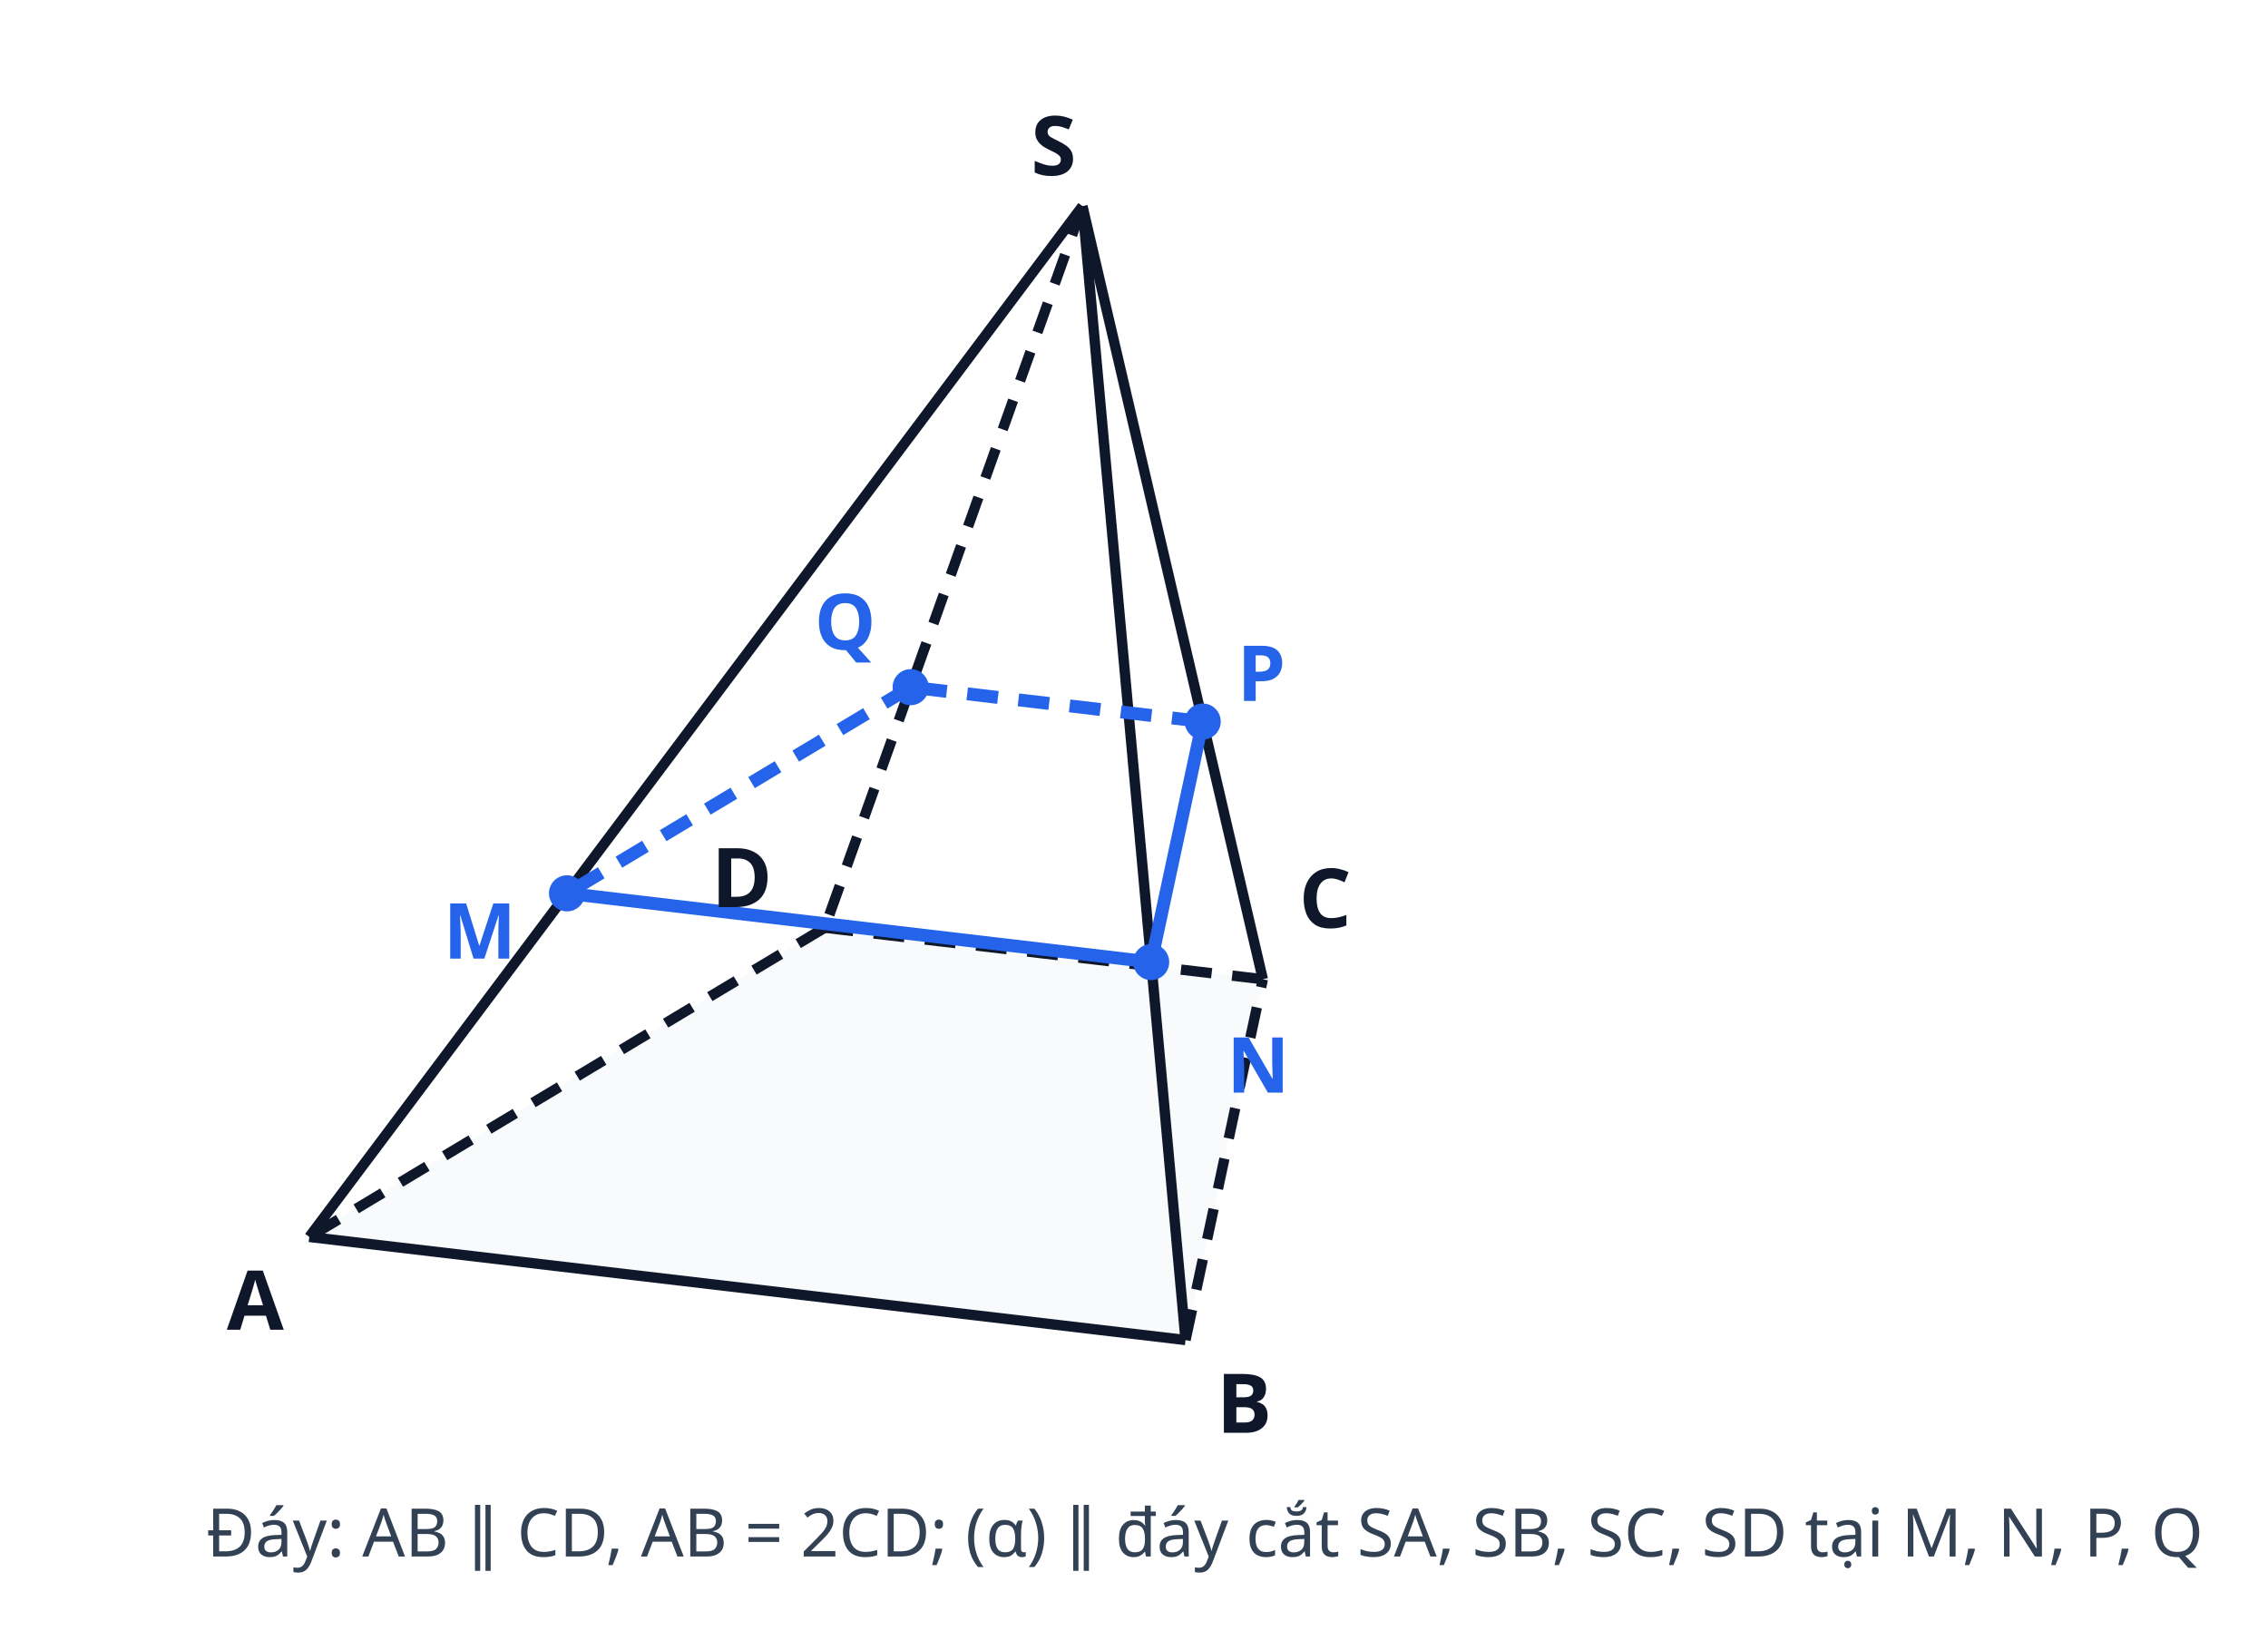
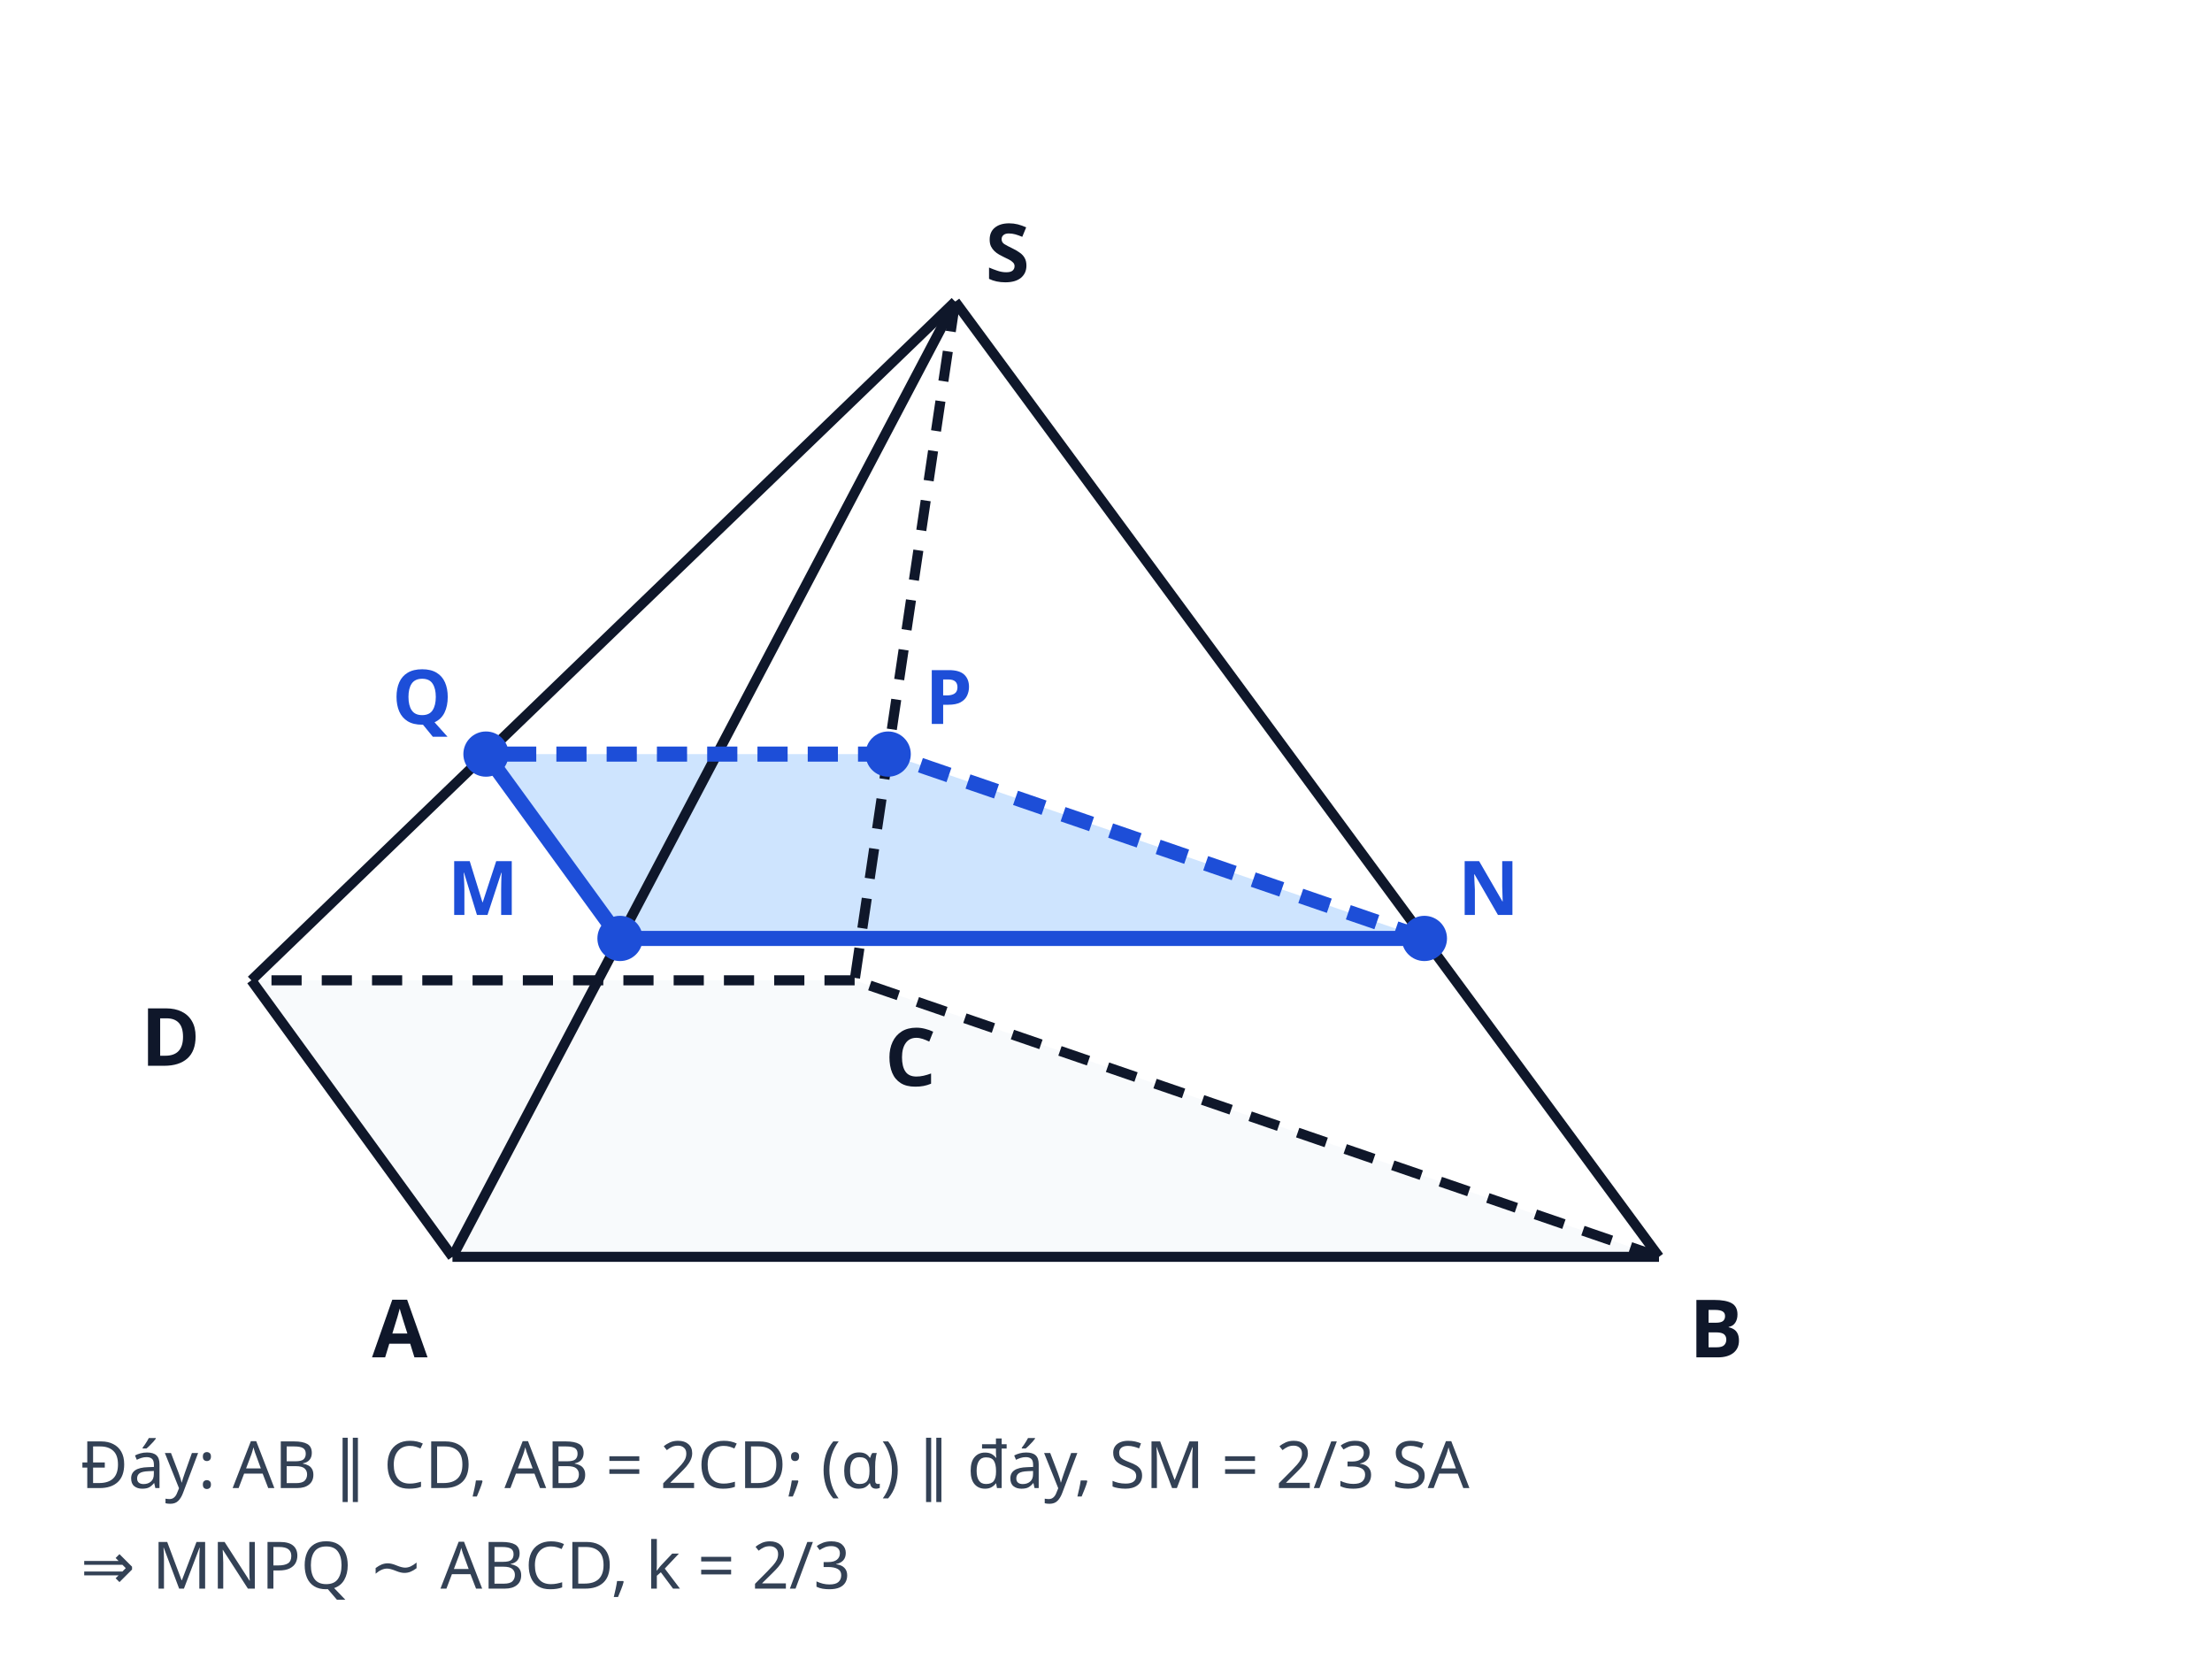
- <svg xmlns="http://www.w3.org/2000/svg" viewBox="0 0 440 320" role="img" aria-label="Chóp S.ABCD có đáy là hình thang AB song song CD và AB = 2CD; mặt phẳng song song đáy cắt các cạnh bên tại M, N, P, Q">
-   <polygon points="60,240 230,260 245,190 160,180" fill="#f8fafc" stroke="none" />
-   <line x1="60" y1="240" x2="230" y2="260" stroke="#0f172a" stroke-width="2" />
-   <line x1="230" y1="260" x2="245" y2="190" stroke="#0f172a" stroke-width="2" stroke-dasharray="6 4" />
-   <line x1="245" y1="190" x2="160" y2="180" stroke="#0f172a" stroke-width="2" stroke-dasharray="6 4" />
-   <line x1="160" y1="180" x2="60" y2="240" stroke="#0f172a" stroke-width="2" stroke-dasharray="6 4" />
-   <line x1="210" y1="40" x2="60" y2="240" stroke="#0f172a" stroke-width="2" />
-   <line x1="210" y1="40" x2="230" y2="260" stroke="#0f172a" stroke-width="2" />
-   <line x1="210" y1="40" x2="245" y2="190" stroke="#0f172a" stroke-width="2" />
-   <line x1="210" y1="40" x2="160" y2="180" stroke="#0f172a" stroke-width="2" stroke-dasharray="6 4" />
-   <line x1="110" y1="173.33" x2="223.33" y2="186.67" stroke="#2563eb" stroke-width="2.5" />
-   <line x1="223.33" y1="186.67" x2="233.33" y2="140" stroke="#2563eb" stroke-width="2.5" />
-   <line x1="233.33" y1="140" x2="176.67" y2="133.33" stroke="#2563eb" stroke-width="2.5" stroke-dasharray="6 4" />
-   <line x1="176.67" y1="133.33" x2="110" y2="173.33" stroke="#2563eb" stroke-width="2.5" stroke-dasharray="6 4" />
-   <circle cx="110" cy="173.33" r="3.5" fill="#2563eb" />
-   <circle cx="223.33" cy="186.67" r="3.5" fill="#2563eb" />
-   <circle cx="233.33" cy="140" r="3.5" fill="#2563eb" />
-   <circle cx="176.67" cy="133.33" r="3.5" fill="#2563eb" />
-   <text x="200" y="34" font-size="16" font-weight="700" font-family="ui-sans-serif, system-ui, sans-serif" fill="#0f172a">S</text>
-   <text x="44" y="258" font-size="16" font-weight="700" font-family="ui-sans-serif, system-ui, sans-serif" fill="#0f172a">A</text>
-   <text x="236" y="278" font-size="16" font-weight="700" font-family="ui-sans-serif, system-ui, sans-serif" fill="#0f172a">B</text>
-   <text x="252" y="180" font-size="16" font-weight="700" font-family="ui-sans-serif, system-ui, sans-serif" fill="#0f172a">C</text>
-   <text x="138" y="176" font-size="16" font-weight="700" font-family="ui-sans-serif, system-ui, sans-serif" fill="#0f172a">D</text>
-   <text x="86" y="186" font-size="15" font-weight="700" font-family="ui-sans-serif, system-ui, sans-serif" fill="#2563eb">M</text>
-   <text x="238" y="212" font-size="15" font-weight="700" font-family="ui-sans-serif, system-ui, sans-serif" fill="#2563eb">N</text>
-   <text x="240" y="136" font-size="15" font-weight="700" font-family="ui-sans-serif, system-ui, sans-serif" fill="#2563eb">P</text>
-   <text x="158" y="126" font-size="15" font-weight="700" font-family="ui-sans-serif, system-ui, sans-serif" fill="#2563eb">Q</text>
-   <text x="40" y="302" font-size="13" font-family="ui-sans-serif, system-ui, sans-serif" fill="#334155">Đáy: AB ∥ CD, AB = 2CD; (α) ∥ đáy cắt SA, SB, SC, SD tại M, N, P, Q</text>
+ <svg xmlns="http://www.w3.org/2000/svg" viewBox="0 0 440 330" role="img" aria-label="Chóp S.ABCD có đáy là hình thang AB song song CD và AB = 2CD; mặt phẳng song song đáy cắt các cạnh bên tại M, N, P, Q với SM = 2/3 SA">
+   <polygon points="90,250 330,250 170,195 50,195" fill="#f8fafc" stroke="none" />
+   <polygon points="123.33,186.67 283.33,186.67 176.67,150 96.67,150" fill="#93c5fd" fill-opacity="0.45" stroke="none" />
+   <line x1="90" y1="250" x2="330" y2="250" stroke="#0f172a" stroke-width="2" />
+   <line x1="330" y1="250" x2="170" y2="195" stroke="#0f172a" stroke-width="2" stroke-dasharray="6 4" />
+   <line x1="170" y1="195" x2="50" y2="195" stroke="#0f172a" stroke-width="2" stroke-dasharray="6 4" />
+   <line x1="50" y1="195" x2="90" y2="250" stroke="#0f172a" stroke-width="2" />
+   <line x1="190" y1="60" x2="90" y2="250" stroke="#0f172a" stroke-width="2" />
+   <line x1="190" y1="60" x2="330" y2="250" stroke="#0f172a" stroke-width="2" />
+   <line x1="190" y1="60" x2="170" y2="195" stroke="#0f172a" stroke-width="2" stroke-dasharray="6 4" />
+   <line x1="190" y1="60" x2="50" y2="195" stroke="#0f172a" stroke-width="2" />
+   <line x1="123.33" y1="186.67" x2="283.33" y2="186.67" stroke="#1d4ed8" stroke-width="3" />
+   <line x1="283.33" y1="186.67" x2="176.67" y2="150" stroke="#1d4ed8" stroke-width="3" stroke-dasharray="6 4" />
+   <line x1="176.67" y1="150" x2="96.67" y2="150" stroke="#1d4ed8" stroke-width="3" stroke-dasharray="6 4" />
+   <line x1="96.67" y1="150" x2="123.33" y2="186.67" stroke="#1d4ed8" stroke-width="3" />
+   <circle cx="123.33" cy="186.67" r="4.5" fill="#1d4ed8" />
+   <circle cx="283.33" cy="186.67" r="4.5" fill="#1d4ed8" />
+   <circle cx="176.67" cy="150" r="4.5" fill="#1d4ed8" />
+   <circle cx="96.67" cy="150" r="4.5" fill="#1d4ed8" />
+   <text x="196" y="56" font-size="16" font-weight="700" font-family="ui-sans-serif, system-ui, sans-serif" fill="#0f172a">S</text>
+   <text x="74" y="270" font-size="16" font-weight="700" font-family="ui-sans-serif, system-ui, sans-serif" fill="#0f172a">A</text>
+   <text x="336" y="270" font-size="16" font-weight="700" font-family="ui-sans-serif, system-ui, sans-serif" fill="#0f172a">B</text>
+   <text x="176" y="216" font-size="16" font-weight="700" font-family="ui-sans-serif, system-ui, sans-serif" fill="#0f172a">C</text>
+   <text x="28" y="212" font-size="16" font-weight="700" font-family="ui-sans-serif, system-ui, sans-serif" fill="#0f172a">D</text>
+   <text x="89" y="182" font-size="15" font-weight="700" font-family="ui-sans-serif, system-ui, sans-serif" fill="#1d4ed8">M</text>
+   <text x="290" y="182" font-size="15" font-weight="700" font-family="ui-sans-serif, system-ui, sans-serif" fill="#1d4ed8">N</text>
+   <text x="184" y="144" font-size="15" font-weight="700" font-family="ui-sans-serif, system-ui, sans-serif" fill="#1d4ed8">P</text>
+   <text x="78" y="144" font-size="15" font-weight="700" font-family="ui-sans-serif, system-ui, sans-serif" fill="#1d4ed8">Q</text>
+   <text x="16" y="296" font-size="13" font-family="ui-sans-serif, system-ui, sans-serif" fill="#334155">Đáy: AB ∥ CD, AB = 2CD; (α) ∥ đáy, SM = 2/3 SA</text>
+   <text x="16" y="316" font-size="13" font-family="ui-sans-serif, system-ui, sans-serif" fill="#334155">⇒ MNPQ ∼ ABCD, k = 2/3</text>
</svg>
